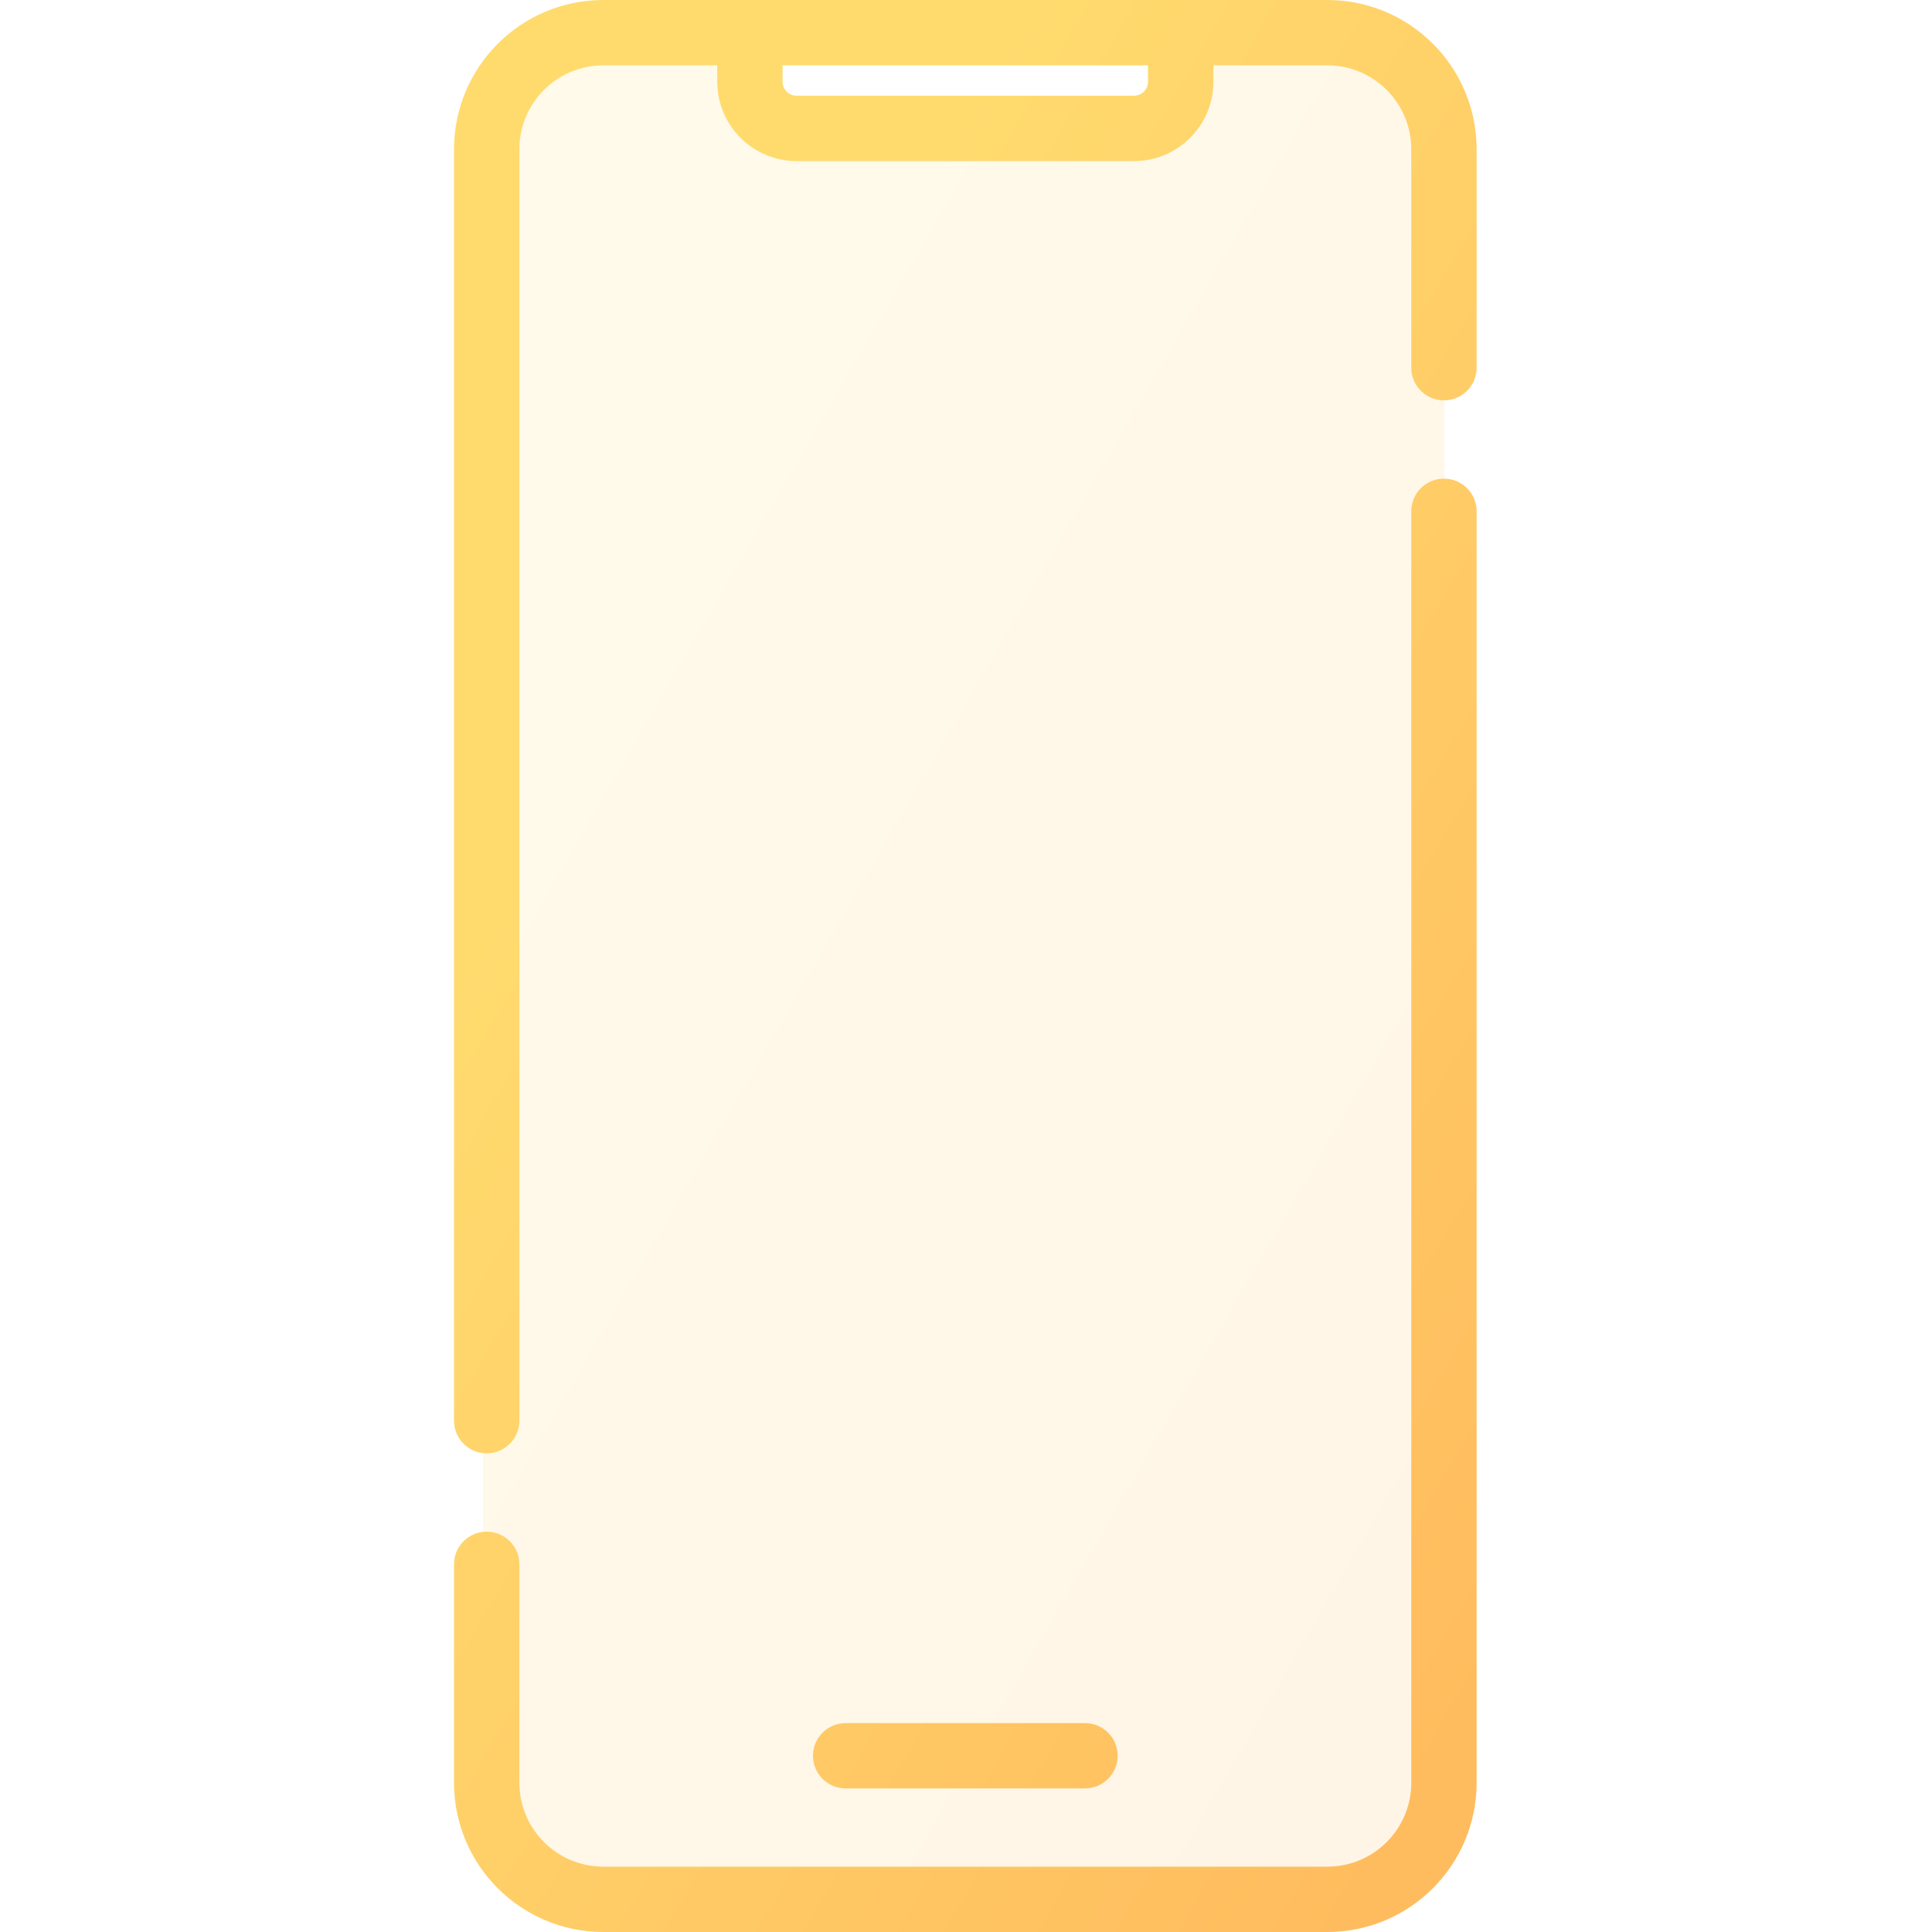
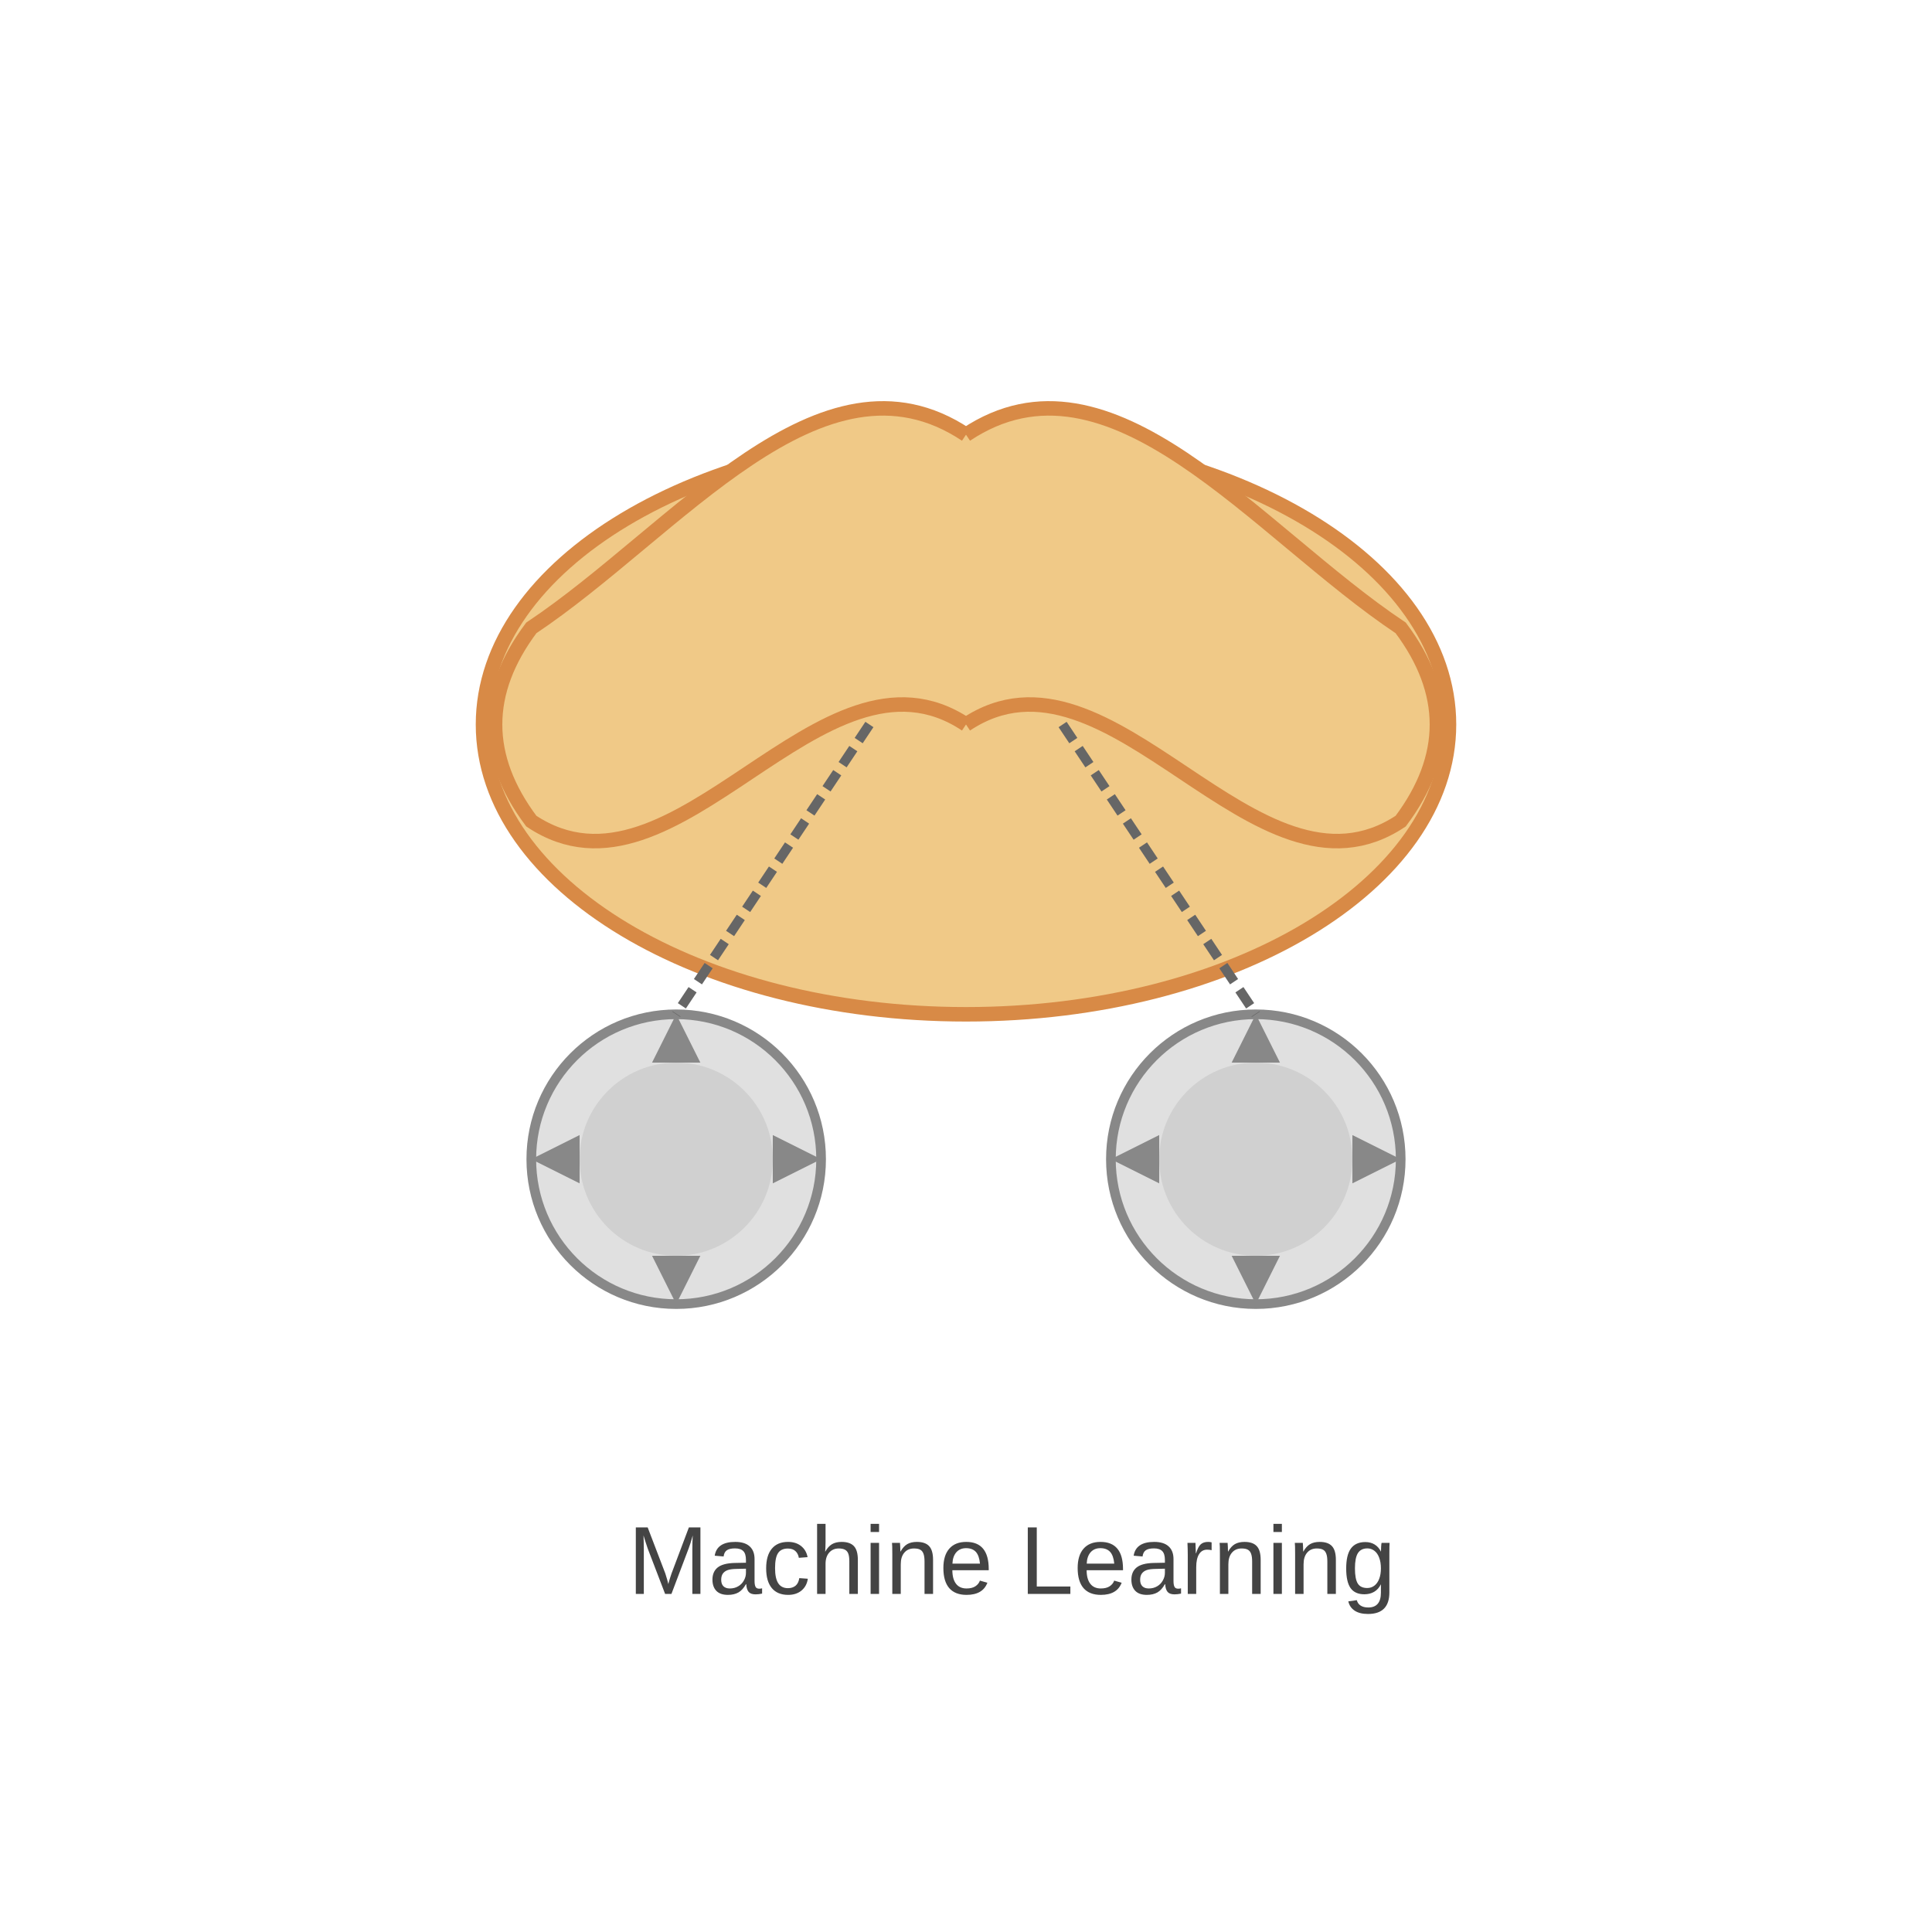
- <svg xmlns="http://www.w3.org/2000/svg" width="40" height="40" viewBox="0 0 22 40" fill="none">
-   <path opacity="0.15" fill-rule="evenodd" clip-rule="evenodd" d="M3 1C1.895 1 1 1.895 1 3V37C1 38.105 1.895 39 3 39H18.9C20.005 39 20.9 38.105 20.9 37V3C20.9 1.895 20.005 1 18.9 1H15.663V2H6.237V1H3Z" fill="url(#paint0_linear)" />
-   <path d="M8.509 35.675C8.135 35.675 7.832 35.977 7.832 36.351C7.832 36.724 8.135 37.027 8.509 37.027V35.675ZM13.463 37.027C13.837 37.027 14.14 36.724 14.14 36.351C14.14 35.977 13.837 35.675 13.463 35.675V37.027ZM0.4 29.414C0.4 29.788 0.703 30.09 1.076 30.09C1.45 30.09 1.753 29.788 1.753 29.414H0.4ZM1.753 32.387C1.753 32.013 1.45 31.711 1.076 31.711C0.703 31.711 0.4 32.013 0.4 32.387H1.753ZM20.219 7.613C20.219 7.987 20.522 8.289 20.895 8.289C21.269 8.289 21.572 7.987 21.572 7.613H20.219ZM21.572 10.586C21.572 10.212 21.269 9.91 20.895 9.91C20.522 9.91 20.219 10.212 20.219 10.586H21.572ZM18.48 38.647H3.492V40H18.48V38.647ZM3.492 1.353H6.527V0H3.492V1.353ZM5.85 1.692H7.203V0.676H5.85V1.692ZM7.493 3.335H14.479V1.982H7.493V3.335ZM6.527 1.353H15.445V0H6.527V1.353ZM15.445 1.353H18.48V0H15.445V1.353ZM16.122 1.692V0.676H14.769V1.692H16.122ZM8.509 37.027H13.463V35.675H8.509V37.027ZM1.753 29.414V3.092H0.4V29.414H1.753ZM1.753 36.908V32.387H0.4V36.908H1.753ZM20.219 3.092V7.613H21.572V3.092H20.219ZM20.219 10.586V36.908H21.572V10.586H20.219ZM14.479 3.335C15.386 3.335 16.122 2.599 16.122 1.692H14.769C14.769 1.852 14.639 1.982 14.479 1.982V3.335ZM3.492 38.647C2.531 38.647 1.753 37.869 1.753 36.908H0.4C0.4 38.616 1.784 40 3.492 40V38.647ZM18.48 40C20.188 40 21.572 38.616 21.572 36.908H20.219C20.219 37.869 19.441 38.647 18.48 38.647V40ZM18.48 1.353C19.441 1.353 20.219 2.131 20.219 3.092H21.572C21.572 1.384 20.188 0 18.48 0V1.353ZM5.85 1.692C5.85 2.599 6.586 3.335 7.493 3.335V1.982C7.333 1.982 7.203 1.852 7.203 1.692H5.85ZM3.492 0C1.784 0 0.4 1.384 0.4 3.092H1.753C1.753 2.131 2.531 1.353 3.492 1.353V0Z" fill="url(#paint1_linear)" />
-   <defs>
-     <linearGradient id="paint0_linear" x1="2.128" y1="1" x2="30.702" y2="17.524" gradientUnits="userSpaceOnUse">
-       <stop offset="0.259" stop-color="#FFDB6E" />
-       <stop offset="1" stop-color="#FFBC5E" />
-     </linearGradient>
-     <linearGradient id="paint1_linear" x1="1.6" y1="8.08974e-07" x2="31.837" y2="17.673" gradientUnits="userSpaceOnUse">
-       <stop offset="0.259" stop-color="#FFDB6E" />
-       <stop offset="1" stop-color="#FFBC5E" />
-     </linearGradient>
-   </defs>
+ <svg xmlns="http://www.w3.org/2000/svg" width="400" height="400" style="background-color: #f4f4f4;">
+   <ellipse cx="200" cy="150" rx="100" ry="60" fill="#f0c987" stroke="#d88a46" stroke-width="3" />
+   <path d="M200 90 C170 70, 140 110, 110 130 Q95 150, 110 170 C140 190, 170 130, 200 150" fill="#f0c987" stroke="#d88a46" stroke-width="3" />
+   <path d="M200 90 C230 70, 260 110, 290 130 Q305 150, 290 170 C260 190, 230 130, 200 150" fill="#f0c987" stroke="#d88a46" stroke-width="3" />
+   <circle cx="140" cy="240" r="30" fill="#e0e0e0" stroke="#888" stroke-width="2" />
+   <circle cx="140" cy="240" r="20" fill="#d0d0d0" />
+   <path d="M140 210 L145 220 L135 220 Z" fill="#888" />
+   <path d="M170 240 L160 235 L160 245 Z" fill="#888" />
+   <path d="M140 270 L135 260 L145 260 Z" fill="#888" />
+   <path d="M110 240 L120 245 L120 235 Z" fill="#888" />
+   <circle cx="260" cy="240" r="30" fill="#e0e0e0" stroke="#888" stroke-width="2" />
+   <circle cx="260" cy="240" r="20" fill="#d0d0d0" />
+   <path d="M260 210 L265 220 L255 220 Z" fill="#888" />
+   <path d="M290 240 L280 235 L280 245 Z" fill="#888" />
+   <path d="M260 270 L255 260 L265 260 Z" fill="#888" />
+   <path d="M230 240 L240 245 L240 235 Z" fill="#888" />
+   <line x1="180" y1="150" x2="140" y2="210" stroke="#666" stroke-width="2" stroke-dasharray="4 2" />
+   <line x1="220" y1="150" x2="260" y2="210" stroke="#666" stroke-width="2" stroke-dasharray="4 2" />
+   <text x="130" y="330" font-size="20" font-family="Arial, sans-serif" fill="#444">Machine Learning</text>
</svg>
